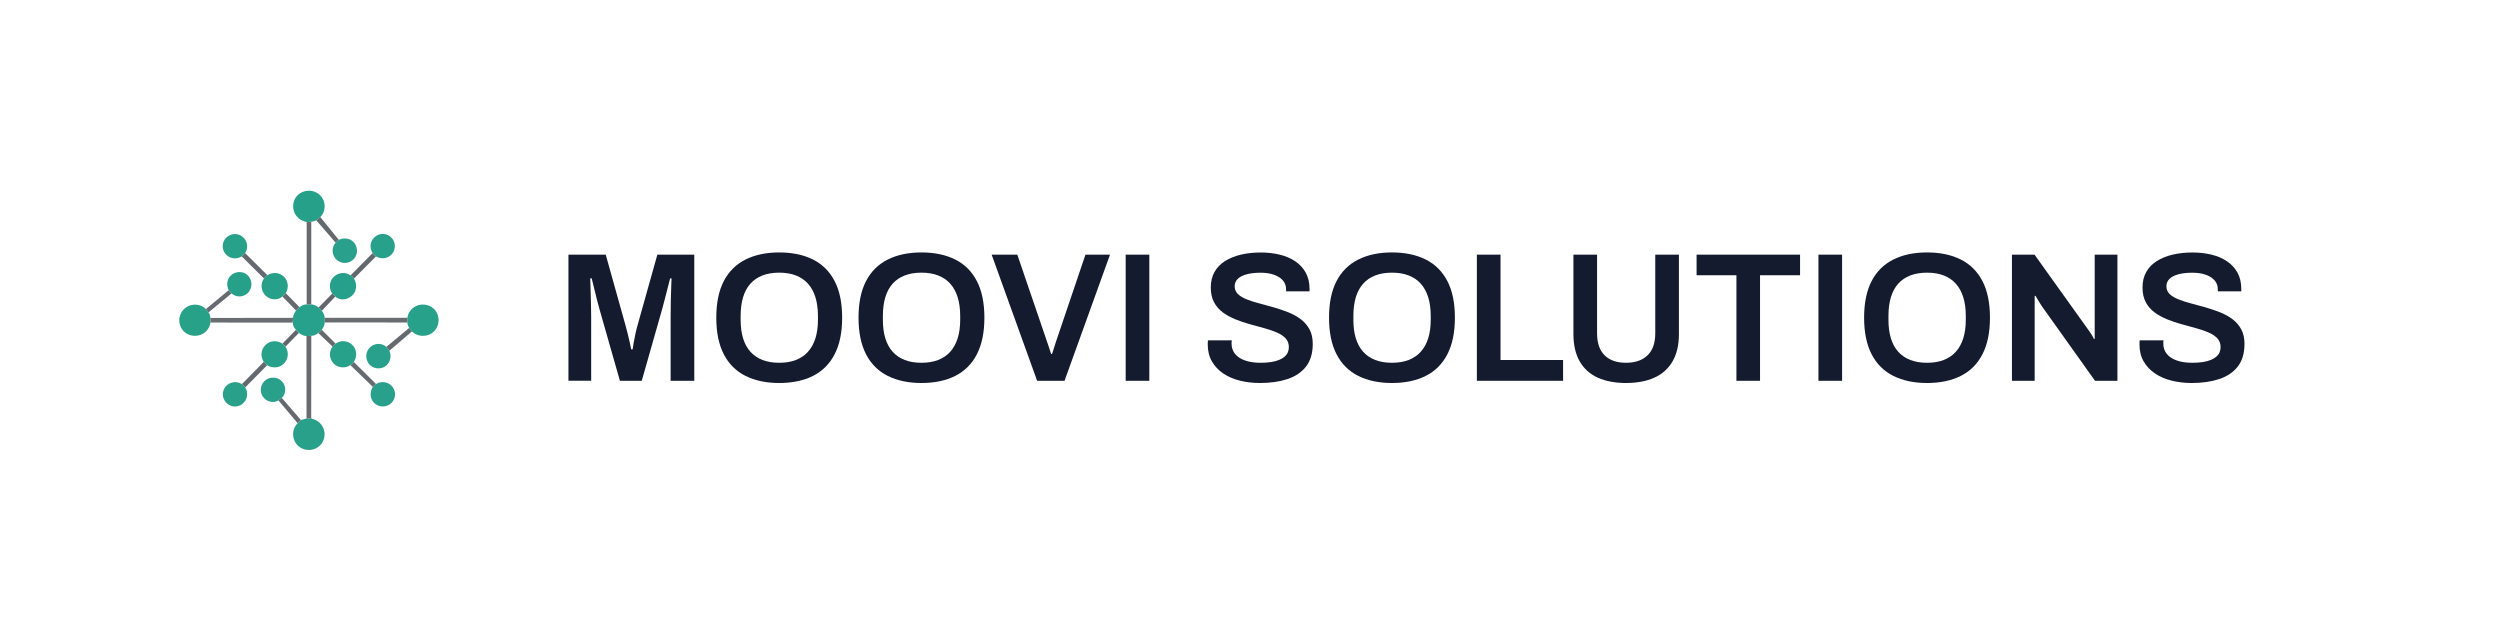
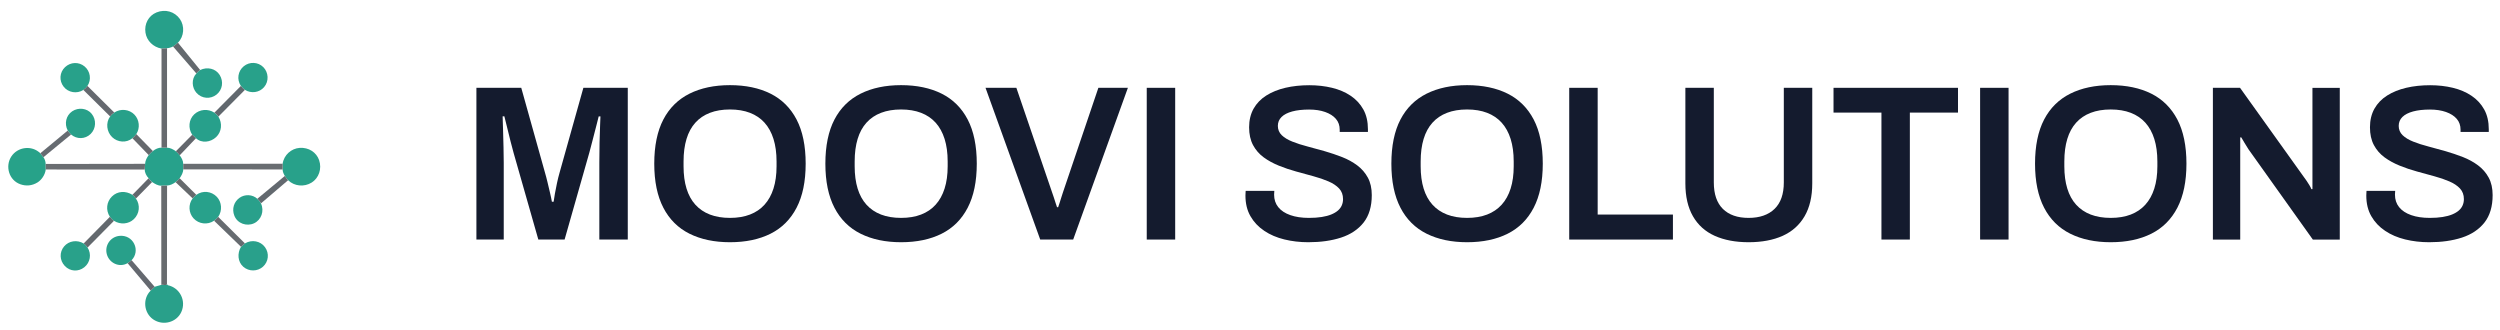
- <svg xmlns="http://www.w3.org/2000/svg" id="Capa_1" version="1.1" viewBox="128 396 812 207">
+ <svg xmlns="http://www.w3.org/2000/svg" id="Capa_1" version="1.1" viewBox="184 455 675 89">
  <defs>
    <style>
      .st0 {
        fill: #63676d;
      }

      .st1 {
        fill: #27a18b;
      }

      .st2 {
        fill: #28a08a;
      }

      .st3 {
        fill: #27a08b;
      }

      .st4 {
        fill: #66696d;
      }

      .st5 { fill: none; }

      .st6 {
        fill: #65696f;
      }

      .st7 {
        fill: #29a08a;
      }

      .st8 {
        fill: #61686e;
      }

      .st9 {
        fill: #63696f;
      }

      .st10 {
        fill: #28a18a;
      }

      .st11 {
        fill: #141b2e;
      }

      .st12 {
        fill: #29a08b;
      }

      .st13 {
        fill: #28a08b;
      }

      .st14 {
        fill: #676a6e;
      }

      .st15 {
        fill: #666b71;
      }

      .st16 {
        fill: #27a289;
      }

      .st17 {
        fill: #27a08a;
      }

      .st18 {
        fill: #29a18a;
      }

      .st19 {
        fill: #696d71;
      }

      .st20 {
        fill: #63696e;
      }

      .st21 {
        fill: #64696e;
      }

      .st22 {
        fill: #64686f;
      }

      .st23 {
        fill: #27a089;
      }

      .st24 {
        fill: #676b6e;
      }

      .st25 {
        fill: #666a6d;
      }

      .st26 {
        fill: #666b70;
      }

      .st27 {
        fill: #6a6d71;
      }

      .st28 {
        fill: #28a18b;
      }
    </style>
  </defs>
  <g id="Objeto_generativo">
    <path class="st5" d="M133.2,595.09v-190.28h190.26v190.37h-190.26v-.09ZM227.61,468.11v26.76c-.85,0-1.71.4-2.34.91l-4.47-4.58c1.06-1.64.82-3.85-.5-5.23-1.41-1.47-3.73-1.71-5.45-.58l-7.24-7.18c1.15-1.69.77-4.01-.77-5.28s-3.85-1.16-5.28.21-1.58,3.7-.37,5.26,3.58,1.99,5.32.89l7.23,7.15c-1.26,1.74-.99,4.12.54,5.6s3.84,1.63,5.47.29l4.4,4.55c-.51.68-.93,1.51-.98,2.36l-26.83.04c0-.62-.25-1.37-.61-1.82l7.46-6.13c1.56,1.33,3.87,1.23,5.28-.15s1.6-3.84.27-5.46c-1.24-1.51-3.53-1.79-5.23-.67s-2.2,3.37-1.22,5.2l-7.41,6.13c-2.29-2.24-6.07-1.79-7.82.89s-.65,6.42,2.47,7.5c1.52.53,3.14.41,4.62-.51,1.06-.66,2.04-2.03,2.21-3.5l11.18.03,15.55-.02c-.05.8.45,1.76,1.04,2.36l-4.37,4.47c-1.8-1.13-4.02-1.05-5.54.46-1.44,1.44-1.72,3.69-.54,5.47l-7.1,7.21c-1.75-1.07-4-.75-5.3.79s-1.17,3.82.2,5.27,3.7,1.59,5.25.36,2.02-3.57.89-5.33l7.13-7.22c1.75,1.08,3.95.93,5.38-.45,1.54-1.47,1.79-3.8.56-5.56l4.36-4.45c.74.49,1.61,1.02,2.49.99l.02,26.76-1.82.52-6.22-7.19c1.16-1.18,1.4-2.96.7-4.39s-2.24-2.33-3.95-2.17c-2.54.24-4.13,2.61-3.43,5.03s3.35,3.63,5.59,2.35l6.24,7.41c-2.27,2.22-1.82,6.05.68,7.76,2.68,1.83,6.31.79,7.59-1.98,1.41-3.06-.4-6.55-3.63-7.24-.03-.15-.2-.26-.24-.21l.03-26.7c.81-.03,1.63-.44,2.29-.92l4.62,4.39c-1.25,1.62-1.07,3.95.23,5.38,1.43,1.57,3.79,1.83,5.55.65l7.28,7.04c-1.06,1.74-.97,4.01.62,5.39s3.79,1.35,5.32-.03,1.75-3.6.54-5.26-3.55-2.13-5.42-1.02l-7.22-7.17c1.16-1.7.97-3.98-.38-5.41-1.45-1.54-3.81-1.77-5.52-.54l-4.51-4.49c.49-.69.97-1.53.97-2.37h26.83c0,.59.27,1.23.6,1.77l-7.43,6.17c-1.31-1.22-3.37-1.28-4.79-.29-1.54,1.07-2.15,3-1.43,4.84.85,2.15,3.29,3,5.32,2.06s2.83-3.31,1.87-5.36l7.33-6.26c1.67,1.62,4.31,1.9,6.35.62,1.93-1.21,2.8-3.7,2.02-6.02-.72-2.15-2.82-3.52-5.28-3.34-2.22.16-4.23,1.89-4.56,4.28l-26.85.02c0-.82-.44-1.61-.95-2.3l4.39-4.62c1.52,1.43,3.94,1.11,5.44-.3s1.75-3.72.61-5.53l7.17-7.23c1.7,1.06,3.9.74,5.17-.73,1.37-1.58,1.28-3.9-.2-5.4s-3.72-1.54-5.29-.24-1.95,3.58-.77,5.3l-7.16,7.22c-1.69-1.12-3.98-.94-5.45.46s-1.67,3.76-.54,5.49l-4.42,4.48c-.69-.49-1.53-.96-2.37-.96v-26.87c.54-.04,1.13-.2,1.62-.47l6.3,7.28c-1.41,1.48-1.24,3.82.02,5.24,1.44,1.62,3.82,1.73,5.41.47s1.92-3.56.86-5.29-3.37-2.26-5.27-1.35l-6.01-7.4c1.69-1.68,1.86-4.49.53-6.39-1.43-2.03-3.95-2.74-6.3-1.78-2.2.89-3.35,3.17-2.99,5.47s2.1,3.9,4.33,4.3Z" />
    <path class="st1" d="M227.61,494.87h1.5c.85.02,1.69.48,2.37.97.38.28.74.67,1.04,1.09.51.69.94,1.48.95,2.3v1.51c0,.85-.47,1.68-.96,2.37-.26.38-.72.78-1.1,1.06-.67.49-1.48.9-2.29.92l-1.56.05c-.87.03-1.75-.5-2.49-.99-.34-.22-.64-.73-.94-1.03-.59-.59-1.09-1.56-1.04-2.36l.09-1.54c.05-.86.47-1.68.98-2.36.28-.38.73-.77,1.12-1.09.63-.51,1.49-.91,2.33-.91Z" />
    <path class="st7" d="M229.08,531.8s.21.06.24.21c3.22.68,5.03,4.17,3.63,7.24-1.27,2.77-4.91,3.82-7.59,1.98-2.5-1.71-2.95-5.54-.68-7.76l1.07-1.04,1.82-.52c.41-.12,1.18.26,1.52-.11Z" />
    <path class="st17" d="M232.04,466.51c-.39.39-.82.77-1.32,1.04s-1.08.43-1.62.47l-1.49.1c-2.24-.4-4-2.11-4.33-4.3-.36-2.31.79-4.58,2.99-5.47,2.35-.95,4.87-.24,6.3,1.78,1.33,1.89,1.17,4.71-.53,6.39Z" />
    <path class="st10" d="M261.79,503.66c-.36-.35-.65-.77-.88-1.15-.33-.54-.61-1.18-.6-1.76v-1.54c.35-2.39,2.36-4.12,4.58-4.28,2.46-.18,4.55,1.19,5.28,3.34.78,2.32-.09,4.81-2.02,6.02-2.03,1.27-4.68,1-6.35-.62Z" />
    <path class="st16" d="M194.87,496.37l.85,1.07c.35.45.6,1.2.61,1.82l.02,1.49c-.17,1.47-1.15,2.84-2.21,3.5-1.48.92-3.1,1.04-4.62.51-3.12-1.08-4.18-4.88-2.47-7.5s5.53-3.13,7.82-.89Z" />
    <path class="st10" d="M219.75,507.6c.33.21.69.64.95,1.01,1.23,1.76.98,4.09-.56,5.56-1.43,1.37-3.63,1.53-5.38.45-.45-.28-.77-.62-1.09-1.09-1.18-1.78-.91-4.03.54-5.47,1.52-1.51,3.73-1.59,5.54-.46Z" />
    <path class="st23" d="M220.8,491.2c-.25.39-.69.83-1.05,1.12-1.63,1.34-4,1.13-5.47-.29s-1.81-3.86-.54-5.6c.28-.39.75-.8,1.12-1.05,1.73-1.13,4.04-.89,5.45.58,1.32,1.38,1.56,3.59.5,5.23Z" />
    <path class="st3" d="M241.88,485.42c.43.29.81.64,1.08,1.07,1.14,1.81.89,4.12-.61,5.53s-3.92,1.73-5.44.3l-1.02-.95c-1.14-1.73-.95-4.08.54-5.49s3.76-1.58,5.45-.46Z" />
    <path class="st28" d="M242.91,513.55c-.24.36-.72.79-1.11,1.05-1.76,1.18-4.12.92-5.55-.65-1.31-1.43-1.49-3.75-.23-5.38.27-.35.67-.73,1-.97,1.71-1.23,4.06-1,5.52.54,1.35,1.43,1.53,3.71.38,5.41Z" />
    <path class="st13" d="M237.02,474.82c.29-.31.71-.77,1.03-.92,1.9-.91,4.18-.42,5.27,1.35s.76,4-.86,5.29-3.98,1.14-5.41-.47c-1.26-1.42-1.43-3.76-.02-5.24Z" />
    <path class="st12" d="M249.08,521.64l1.05-.92c1.87-1.12,4.2-.66,5.42,1.02s.95,3.92-.54,5.26-3.8,1.36-5.32.03-1.67-3.65-.62-5.39Z" />
    <path class="st12" d="M253.48,508.68c.4.37.76.78.98,1.25.96,2.05.09,4.45-1.87,5.36s-4.48.09-5.32-2.06c-.72-1.83-.11-3.77,1.43-4.84,1.42-.99,3.47-.93,4.79.29Z" />
    <path class="st10" d="M207.61,478.21c-.28.41-.7.82-1.11,1.08-1.73,1.1-4.06.73-5.32-.89s-1.11-3.85.37-5.26,3.72-1.5,5.28-.21,1.92,3.59.77,5.28Z" />
    <path class="st2" d="M219.53,525.24c-.3.3-.71.61-1.08.82-2.24,1.27-4.91-.02-5.59-2.35s.88-4.79,3.43-5.03c1.71-.16,3.23.69,3.95,2.17s.46,3.21-.7,4.39Z" />
    <path class="st18" d="M206.58,520.74c.35.21.82.73,1.06,1.1,1.13,1.76.73,4.05-.89,5.33s-3.83,1.14-5.25-.36-1.5-3.72-.2-5.27,3.55-1.86,5.3-.79Z" />
    <path class="st10" d="M250.13,479.26c-.37-.23-.84-.71-1.09-1.07-1.17-1.72-.81-4,.77-5.3s3.88-1.18,5.29.24,1.57,3.81.2,5.4c-1.27,1.47-3.47,1.79-5.17.73Z" />
    <path class="st23" d="M203.19,491.32c-.31-.27-.74-.77-.9-1.08-.98-1.83-.46-4.09,1.22-5.2s3.99-.84,5.23.67c1.33,1.62,1.21,4.02-.27,5.46s-3.72,1.48-5.28.15Z" />
    <polygon class="st14" points="229.1 468.02 229.1 494.88 227.61 494.87 227.61 468.11 229.1 468.02" />
    <path class="st24" d="M229.11,505.1l-.03,26.7c-.34.37-1.11-.01-1.52.11l-.02-26.76,1.56-.05Z" />
    <polygon class="st27" points="223.17 499.23 223.08 500.77 207.53 500.78 196.35 500.76 196.33 499.27 223.17 499.23" />
    <polygon class="st19" points="260.32 499.21 260.31 500.75 233.47 500.74 233.47 499.23 260.32 499.21" />
    <path class="st26" d="M250.13,520.72l-1.05.92-7.28-7.04c.39-.26.86-.69,1.11-1.05l7.22,7.17Z" />
    <path class="st20" d="M214.77,514.62l-7.13,7.22c-.24-.37-.71-.89-1.06-1.1l7.1-7.21c.31.47.64.82,1.09,1.09Z" />
    <path class="st8" d="M250.13,479.26l-7.17,7.23c-.27-.43-.65-.79-1.08-1.07l7.16-7.22c.24.36.72.84,1.09,1.07Z" />
    <path class="st6" d="M214.85,485.38c-.37.24-.84.66-1.12,1.05l-7.23-7.15c.4-.26.83-.67,1.11-1.08l7.24,7.18Z" />
    <path class="st21" d="M238.04,473.9c-.32.15-.73.61-1.03.92l-6.3-7.28c.5-.27.93-.65,1.32-1.04l6.01,7.4Z" />
    <path class="st15" d="M203.19,491.32l-7.46,6.13-.85-1.07,7.41-6.13c.17.31.59.81.9,1.08Z" />
    <path class="st22" d="M225.75,532.42l-1.07,1.04-6.24-7.41c.37-.21.79-.52,1.08-.82l6.22,7.19Z" />
    <path class="st9" d="M261.79,503.66l-7.33,6.26c-.22-.47-.58-.87-.98-1.25l7.43-6.17c.23.38.53.81.88,1.15Z" />
    <path class="st0" d="M236.91,492.32l-4.39,4.62c-.31-.42-.66-.81-1.04-1.09l4.42-4.48,1.02.95Z" />
    <path class="st25" d="M237.02,507.6c-.33.24-.73.62-1,.97l-4.62-4.39c.38-.28.84-.69,1.1-1.06l4.51,4.49Z" />
    <path class="st0" d="M225.06,504.16l-4.36,4.45c-.26-.38-.62-.81-.95-1.01l4.37-4.47c.3.3.6.81.94,1.03Z" />
    <path class="st4" d="M225.27,495.78c-.39.32-.84.71-1.12,1.09l-4.4-4.55c.36-.3.8-.73,1.05-1.12l4.47,4.58Z" />
  </g>
  <g>
    <path class="st11" d="M312.63,519.68v-40.97h12.11l6.38,22.81c.24.8.47,1.69.71,2.69.24,1,.46,1.95.68,2.87.22.92.38,1.71.5,2.39h.47c.08-.6.2-1.33.35-2.21.16-.88.34-1.82.56-2.84.22-1.02.46-2,.74-2.96l6.38-22.75h11.99v40.97h-7.68v-20.72c0-1.83.02-3.66.06-5.49.04-1.83.09-3.4.15-4.72s.09-2.09.09-2.33h-.47c-.08.36-.28,1.13-.59,2.33-.32,1.19-.65,2.49-1,3.88-.35,1.39-.67,2.59-.94,3.58l-6.68,23.47h-7.09l-6.68-23.41c-.24-.84-.5-1.84-.8-3.02-.3-1.17-.59-2.38-.89-3.61-.3-1.23-.56-2.31-.8-3.23h-.47c.04,1.08.08,2.36.12,3.85.04,1.49.08,3.01.12,4.54.04,1.53.06,2.92.06,4.15v20.72h-7.38Z" />
    <path class="st11" d="M381.09,520.4c-4.21,0-7.86-.77-10.93-2.3-3.07-1.53-5.43-3.87-7.06-7.02-1.63-3.14-2.45-7.11-2.45-11.89s.82-8.79,2.45-11.91c1.63-3.13,3.99-5.45,7.06-6.99,3.07-1.53,6.71-2.3,10.93-2.3s7.91.77,10.96,2.3c3.05,1.53,5.4,3.86,7.03,6.99,1.63,3.13,2.45,7.1,2.45,11.91s-.82,8.74-2.45,11.89c-1.63,3.15-3.98,5.49-7.03,7.02-3.05,1.53-6.71,2.3-10.96,2.3ZM381.09,513.83c2.05,0,3.85-.3,5.4-.9,1.56-.6,2.87-1.48,3.93-2.66,1.06-1.17,1.87-2.63,2.42-4.36.55-1.73.83-3.73.83-6v-1.31c0-2.31-.28-4.34-.83-6.09-.55-1.75-1.36-3.21-2.42-4.39-1.06-1.17-2.37-2.06-3.93-2.66-1.56-.6-3.36-.9-5.4-.9s-3.85.3-5.41.9c-1.56.6-2.87,1.48-3.93,2.66-1.06,1.17-1.86,2.64-2.39,4.39-.53,1.75-.8,3.78-.8,6.09v1.31c0,2.27.27,4.27.8,6,.53,1.73,1.33,3.19,2.39,4.36,1.06,1.17,2.37,2.06,3.93,2.66,1.56.6,3.36.9,5.41.9Z" />
    <path class="st11" d="M427.29,520.4c-4.21,0-7.86-.77-10.93-2.3-3.07-1.53-5.43-3.87-7.06-7.02-1.63-3.14-2.45-7.11-2.45-11.89s.82-8.79,2.45-11.91c1.63-3.13,3.99-5.45,7.06-6.99,3.07-1.53,6.71-2.3,10.93-2.3s7.91.77,10.96,2.3c3.05,1.53,5.4,3.86,7.03,6.99,1.63,3.13,2.45,7.1,2.45,11.91s-.82,8.74-2.45,11.89c-1.63,3.15-3.98,5.49-7.03,7.02-3.05,1.53-6.71,2.3-10.96,2.3ZM427.29,513.83c2.05,0,3.85-.3,5.4-.9,1.56-.6,2.87-1.48,3.93-2.66,1.06-1.17,1.87-2.63,2.42-4.36.55-1.73.83-3.73.83-6v-1.31c0-2.31-.28-4.34-.83-6.09-.55-1.75-1.36-3.21-2.42-4.39-1.06-1.17-2.37-2.06-3.93-2.66-1.56-.6-3.36-.9-5.4-.9s-3.85.3-5.41.9c-1.56.6-2.87,1.48-3.93,2.66-1.06,1.17-1.86,2.64-2.39,4.39-.53,1.75-.8,3.78-.8,6.09v1.31c0,2.27.27,4.27.8,6,.53,1.73,1.33,3.19,2.39,4.36,1.06,1.17,2.37,2.06,3.93,2.66,1.56.6,3.36.9,5.41.9Z" />
    <path class="st11" d="M464.86,519.68l-14.77-40.97h8.33l9.63,28.19c.16.4.31.86.47,1.37.16.52.31,1.01.47,1.46.16.46.3.87.41,1.22h.3c.12-.32.25-.7.38-1.13.14-.44.29-.91.44-1.4.16-.5.31-.99.47-1.46l9.57-28.25h7.97l-14.77,40.97h-8.92Z" />
    <path class="st11" d="M493.62,519.68v-40.97h7.68v40.97h-7.68Z" />
    <path class="st11" d="M537.22,520.4c-2.25,0-4.39-.25-6.44-.75-2.05-.5-3.86-1.27-5.43-2.33-1.58-1.05-2.82-2.37-3.72-3.94-.91-1.57-1.36-3.43-1.36-5.58,0-.24,0-.48.03-.72.02-.24.03-.42.03-.54h7.74c0,.08,0,.23-.03.45-.02.22-.03.41-.03.57,0,1.31.37,2.44,1.12,3.37.75.94,1.83,1.65,3.25,2.15,1.42.5,3.09.75,5.02.75,1.3,0,2.45-.08,3.46-.24s1.87-.39,2.6-.69c.73-.3,1.33-.66,1.8-1.07.47-.42.82-.89,1.03-1.4.22-.52.33-1.07.33-1.67,0-1.15-.35-2.11-1.06-2.87-.71-.76-1.66-1.39-2.87-1.91-1.2-.52-2.56-.99-4.08-1.4s-3.07-.84-4.67-1.28c-1.59-.44-3.15-.96-4.67-1.58-1.52-.62-2.88-1.36-4.08-2.24-1.2-.88-2.16-1.98-2.87-3.31-.71-1.33-1.06-2.94-1.06-4.81s.4-3.58,1.21-5.02c.81-1.43,1.95-2.62,3.43-3.55,1.48-.93,3.2-1.63,5.17-2.09,1.97-.46,4.12-.69,6.44-.69,2.17,0,4.2.23,6.11.69,1.91.46,3.59,1.17,5.05,2.15,1.46.98,2.6,2.21,3.43,3.7.83,1.49,1.24,3.28,1.24,5.35v.72h-7.62v-.6c0-1.15-.34-2.13-1.03-2.93-.69-.8-1.65-1.41-2.89-1.85-1.24-.44-2.69-.66-4.34-.66-1.77,0-3.29.17-4.55.51-1.26.34-2.23.84-2.89,1.49-.67.66-1,1.46-1,2.42s.35,1.83,1.06,2.51c.71.68,1.66,1.25,2.87,1.73,1.2.48,2.56.92,4.08,1.31,1.52.4,3.07.83,4.67,1.28,1.59.46,3.15.99,4.67,1.58,1.52.6,2.87,1.34,4.08,2.24,1.2.9,2.16,2,2.87,3.31.71,1.31,1.06,2.89,1.06,4.72,0,3.07-.74,5.54-2.21,7.41-1.48,1.87-3.51,3.22-6.08,4.06-2.58.84-5.52,1.25-8.83,1.25Z" />
    <path class="st11" d="M580.11,520.4c-4.21,0-7.86-.77-10.93-2.3-3.07-1.53-5.43-3.87-7.06-7.02-1.63-3.14-2.45-7.11-2.45-11.89s.82-8.79,2.45-11.91c1.63-3.13,3.99-5.45,7.06-6.99,3.07-1.53,6.71-2.3,10.93-2.3s7.91.77,10.96,2.3c3.05,1.53,5.39,3.86,7.03,6.99,1.63,3.13,2.45,7.1,2.45,11.91s-.82,8.74-2.45,11.89c-1.63,3.15-3.98,5.49-7.03,7.02-3.05,1.53-6.71,2.3-10.96,2.3ZM580.11,513.83c2.05,0,3.85-.3,5.41-.9,1.55-.6,2.86-1.48,3.93-2.66s1.87-2.63,2.42-4.36c.55-1.73.83-3.73.83-6v-1.31c0-2.31-.28-4.34-.83-6.09-.55-1.75-1.36-3.21-2.42-4.39-1.06-1.17-2.37-2.06-3.93-2.66-1.56-.6-3.36-.9-5.41-.9s-3.85.3-5.41.9c-1.56.6-2.87,1.48-3.93,2.66-1.06,1.17-1.86,2.64-2.39,4.39-.53,1.75-.8,3.78-.8,6.09v1.31c0,2.27.27,4.27.8,6,.53,1.73,1.33,3.19,2.39,4.36s2.37,2.06,3.93,2.66c1.56.6,3.36.9,5.41.9Z" />
    <path class="st11" d="M607.69,519.68v-40.97h7.68v34.22h20.32v6.75h-28Z" />
    <path class="st11" d="M656.13,520.4c-3.54,0-6.6-.58-9.16-1.73-2.56-1.15-4.52-2.92-5.88-5.29-1.36-2.37-2.04-5.33-2.04-8.87v-25.8h7.68v25.56c0,3.15.82,5.52,2.45,7.14,1.63,1.61,3.95,2.42,6.94,2.42s5.33-.81,7-2.42c1.67-1.61,2.51-3.99,2.51-7.14v-25.56h7.68v25.8c0,3.54-.69,6.5-2.07,8.87-1.38,2.37-3.35,4.13-5.91,5.29-2.56,1.15-5.63,1.73-9.22,1.73Z" />
    <path class="st11" d="M691.99,519.68v-34.28h-12.94v-6.69h33.61v6.69h-13v34.28h-7.68Z" />
    <path class="st11" d="M718.63,519.68v-40.97h7.68v40.97h-7.68Z" />
    <path class="st11" d="M753.9,520.4c-4.21,0-7.86-.77-10.93-2.3-3.07-1.53-5.43-3.87-7.06-7.02-1.63-3.14-2.45-7.11-2.45-11.89s.82-8.79,2.45-11.91c1.63-3.13,3.99-5.45,7.06-6.99,3.07-1.53,6.71-2.3,10.93-2.3s7.91.77,10.96,2.3c3.05,1.53,5.39,3.86,7.03,6.99,1.63,3.13,2.45,7.1,2.45,11.91s-.82,8.74-2.45,11.89c-1.63,3.15-3.98,5.49-7.03,7.02-3.05,1.53-6.71,2.3-10.96,2.3ZM753.9,513.83c2.05,0,3.85-.3,5.41-.9,1.55-.6,2.86-1.48,3.93-2.66s1.87-2.63,2.42-4.36c.55-1.73.83-3.73.83-6v-1.31c0-2.31-.28-4.34-.83-6.09-.55-1.75-1.36-3.21-2.42-4.39-1.06-1.17-2.37-2.06-3.93-2.66-1.56-.6-3.36-.9-5.41-.9s-3.85.3-5.41.9c-1.56.6-2.87,1.48-3.93,2.66-1.06,1.17-1.86,2.64-2.39,4.39-.53,1.75-.8,3.78-.8,6.09v1.31c0,2.27.27,4.27.8,6,.53,1.73,1.33,3.19,2.39,4.36s2.37,2.06,3.93,2.66c1.56.6,3.36.9,5.41.9Z" />
    <path class="st11" d="M781.48,519.68v-40.97h7.33l17.31,24.19c.2.24.43.57.71.99.27.42.53.83.77,1.22.24.4.39.72.47.96h.29v-27.35h7.38v40.97h-7.27l-17.37-24.37c-.32-.48-.68-1.06-1.09-1.76-.41-.7-.7-1.18-.86-1.46h-.29v27.59h-7.38Z" />
    <path class="st11" d="M839.85,520.4c-2.25,0-4.39-.25-6.44-.75-2.05-.5-3.86-1.27-5.43-2.33-1.58-1.05-2.82-2.37-3.72-3.94-.91-1.57-1.36-3.43-1.36-5.58,0-.24,0-.48.03-.72.02-.24.03-.42.03-.54h7.74c0,.08-.01.23-.03.45-.02.22-.03.41-.03.57,0,1.31.37,2.44,1.12,3.37.75.94,1.83,1.65,3.25,2.15,1.42.5,3.09.75,5.02.75,1.3,0,2.45-.08,3.46-.24s1.87-.39,2.6-.69c.73-.3,1.33-.66,1.8-1.07.47-.42.82-.89,1.03-1.4.22-.52.33-1.07.33-1.67,0-1.15-.35-2.11-1.06-2.87-.71-.76-1.66-1.39-2.87-1.91-1.2-.52-2.56-.99-4.08-1.4-1.52-.42-3.07-.84-4.67-1.28-1.6-.44-3.15-.96-4.67-1.58-1.52-.62-2.88-1.36-4.08-2.24-1.2-.88-2.16-1.98-2.87-3.31-.71-1.33-1.06-2.94-1.06-4.81s.4-3.58,1.21-5.02c.81-1.43,1.95-2.62,3.43-3.55,1.48-.93,3.2-1.63,5.17-2.09,1.97-.46,4.11-.69,6.44-.69,2.17,0,4.2.23,6.11.69,1.91.46,3.59,1.17,5.05,2.15,1.46.98,2.6,2.21,3.43,3.7.83,1.49,1.24,3.28,1.24,5.35v.72h-7.62v-.6c0-1.15-.34-2.13-1.03-2.93-.69-.8-1.65-1.41-2.89-1.85-1.24-.44-2.69-.66-4.34-.66-1.77,0-3.29.17-4.55.51-1.26.34-2.23.84-2.89,1.49-.67.66-1,1.46-1,2.42s.35,1.83,1.06,2.51c.71.68,1.66,1.25,2.87,1.73,1.2.48,2.56.92,4.08,1.31,1.52.4,3.07.83,4.67,1.28,1.59.46,3.15.99,4.67,1.58,1.52.6,2.87,1.34,4.08,2.24,1.2.9,2.16,2,2.87,3.31.71,1.31,1.06,2.89,1.06,4.72,0,3.07-.74,5.54-2.21,7.41-1.48,1.87-3.51,3.22-6.08,4.06-2.58.84-5.52,1.25-8.83,1.25Z" />
  </g>
</svg>
